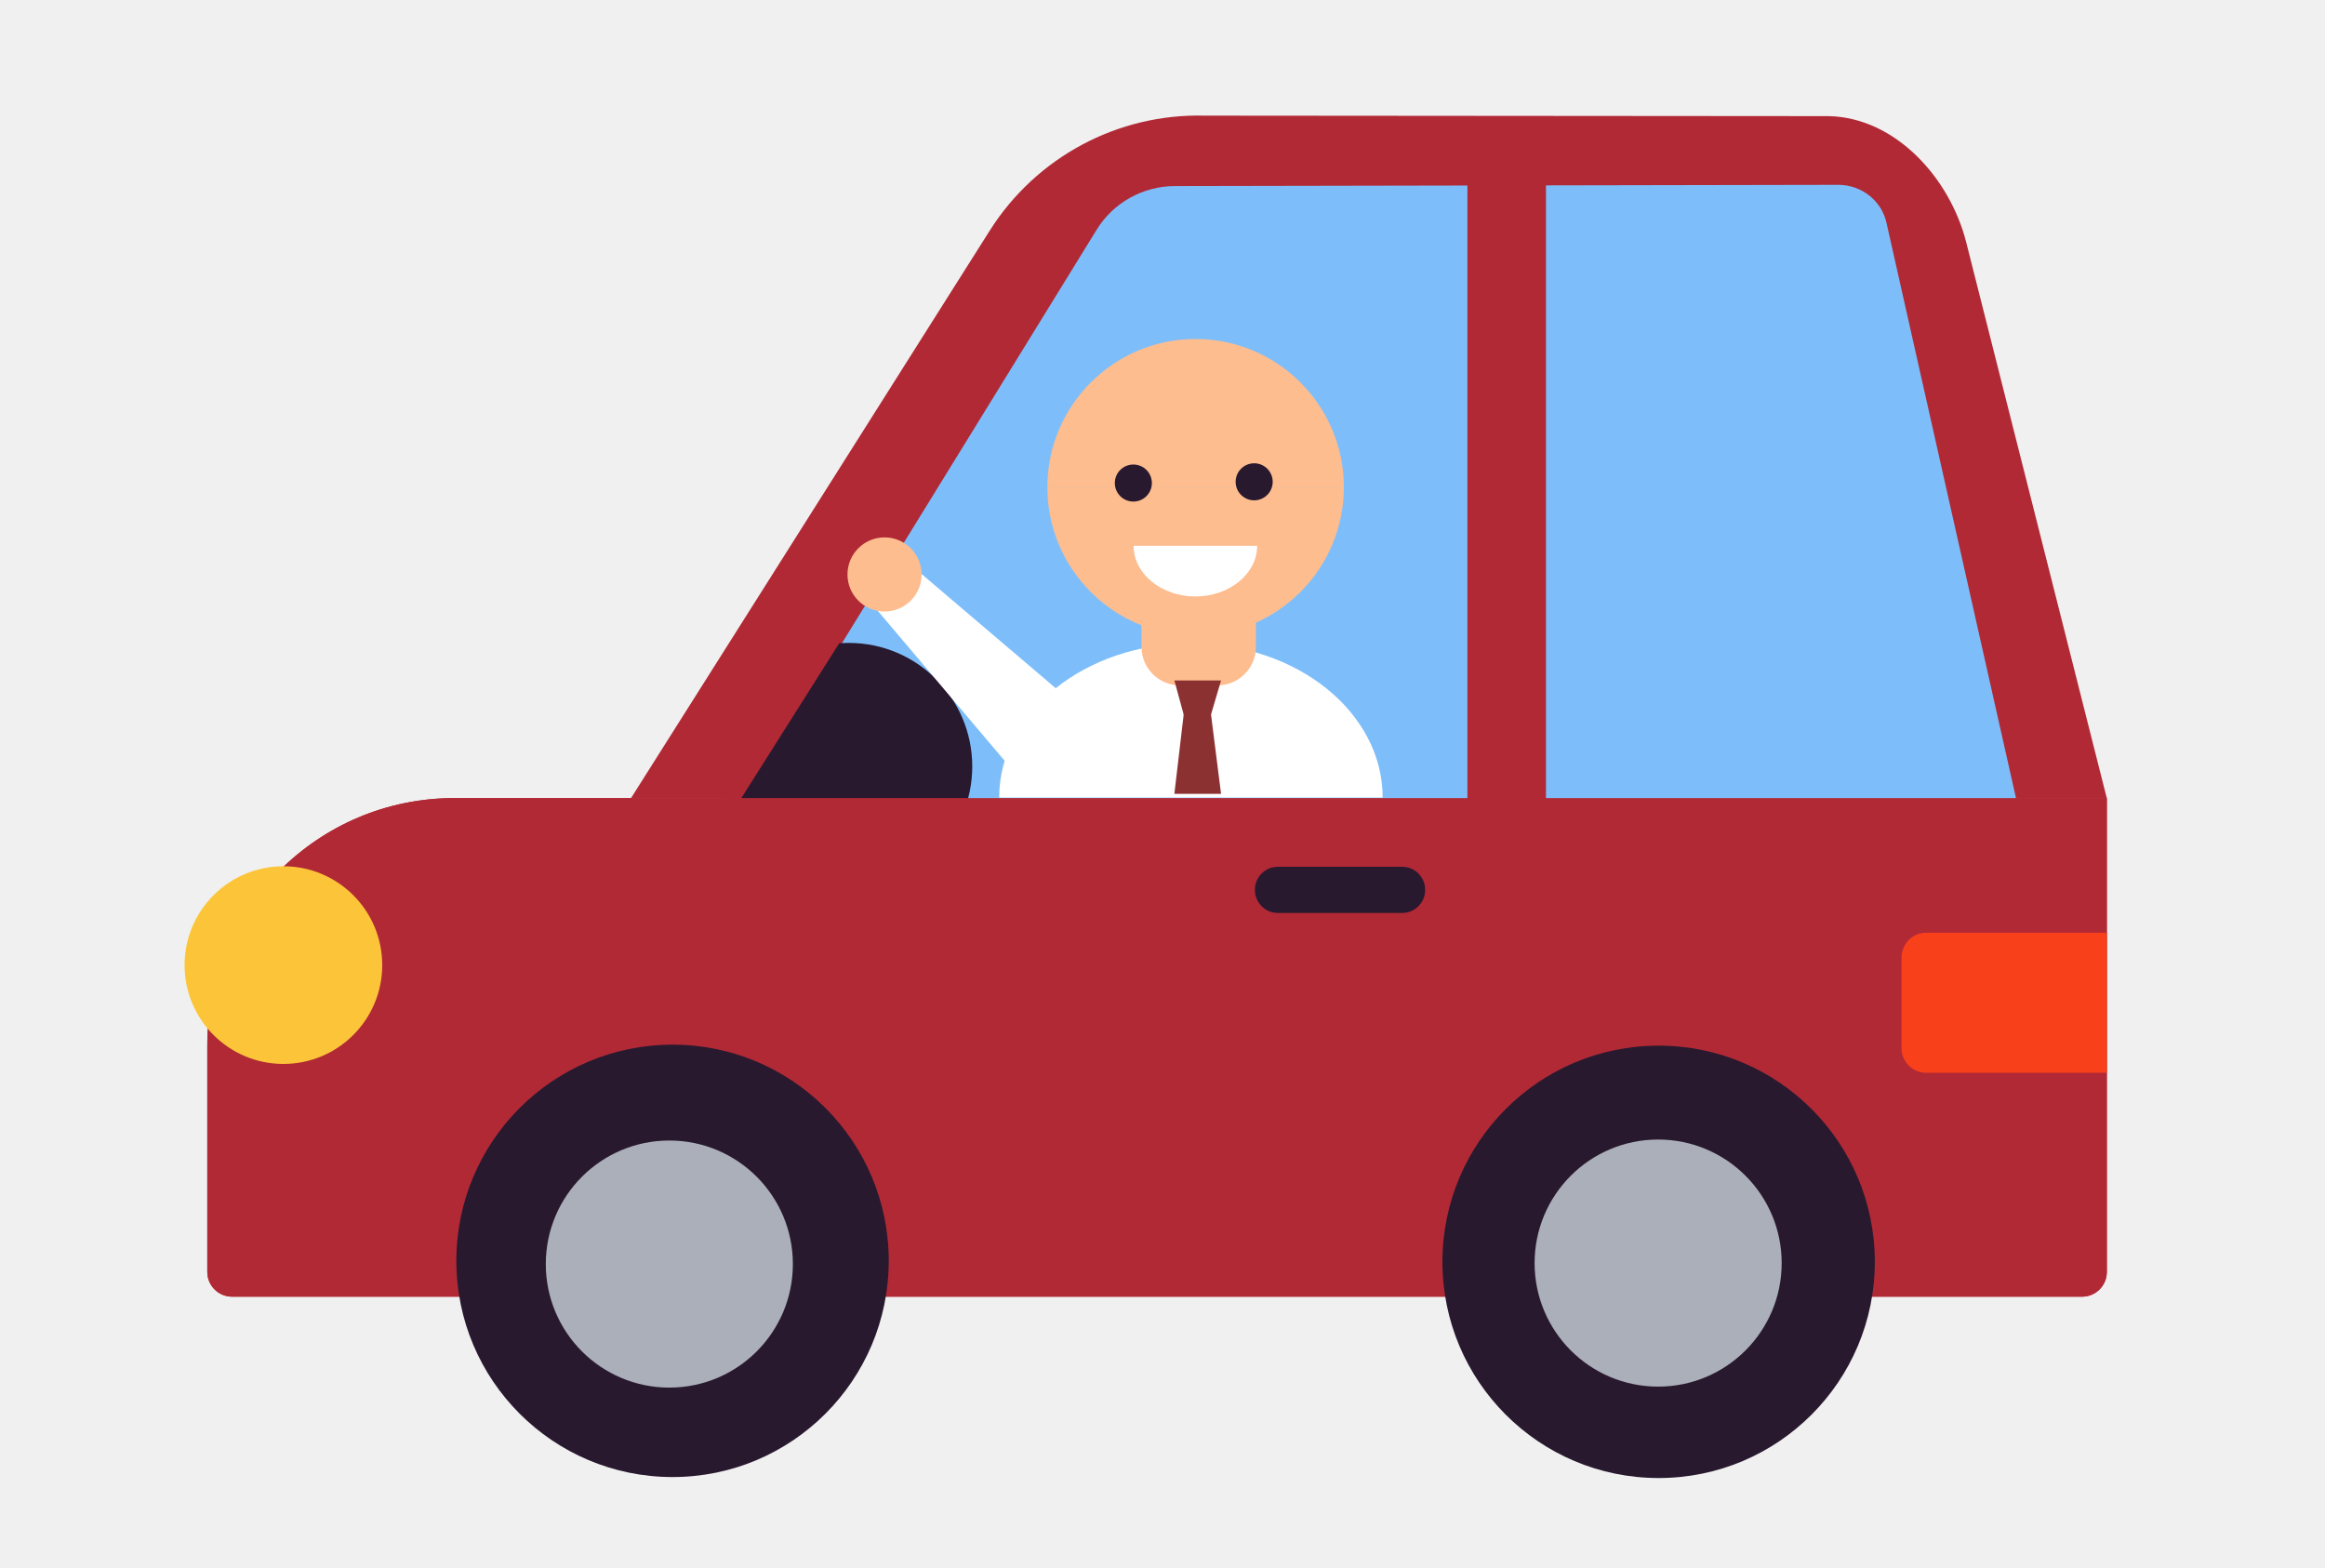
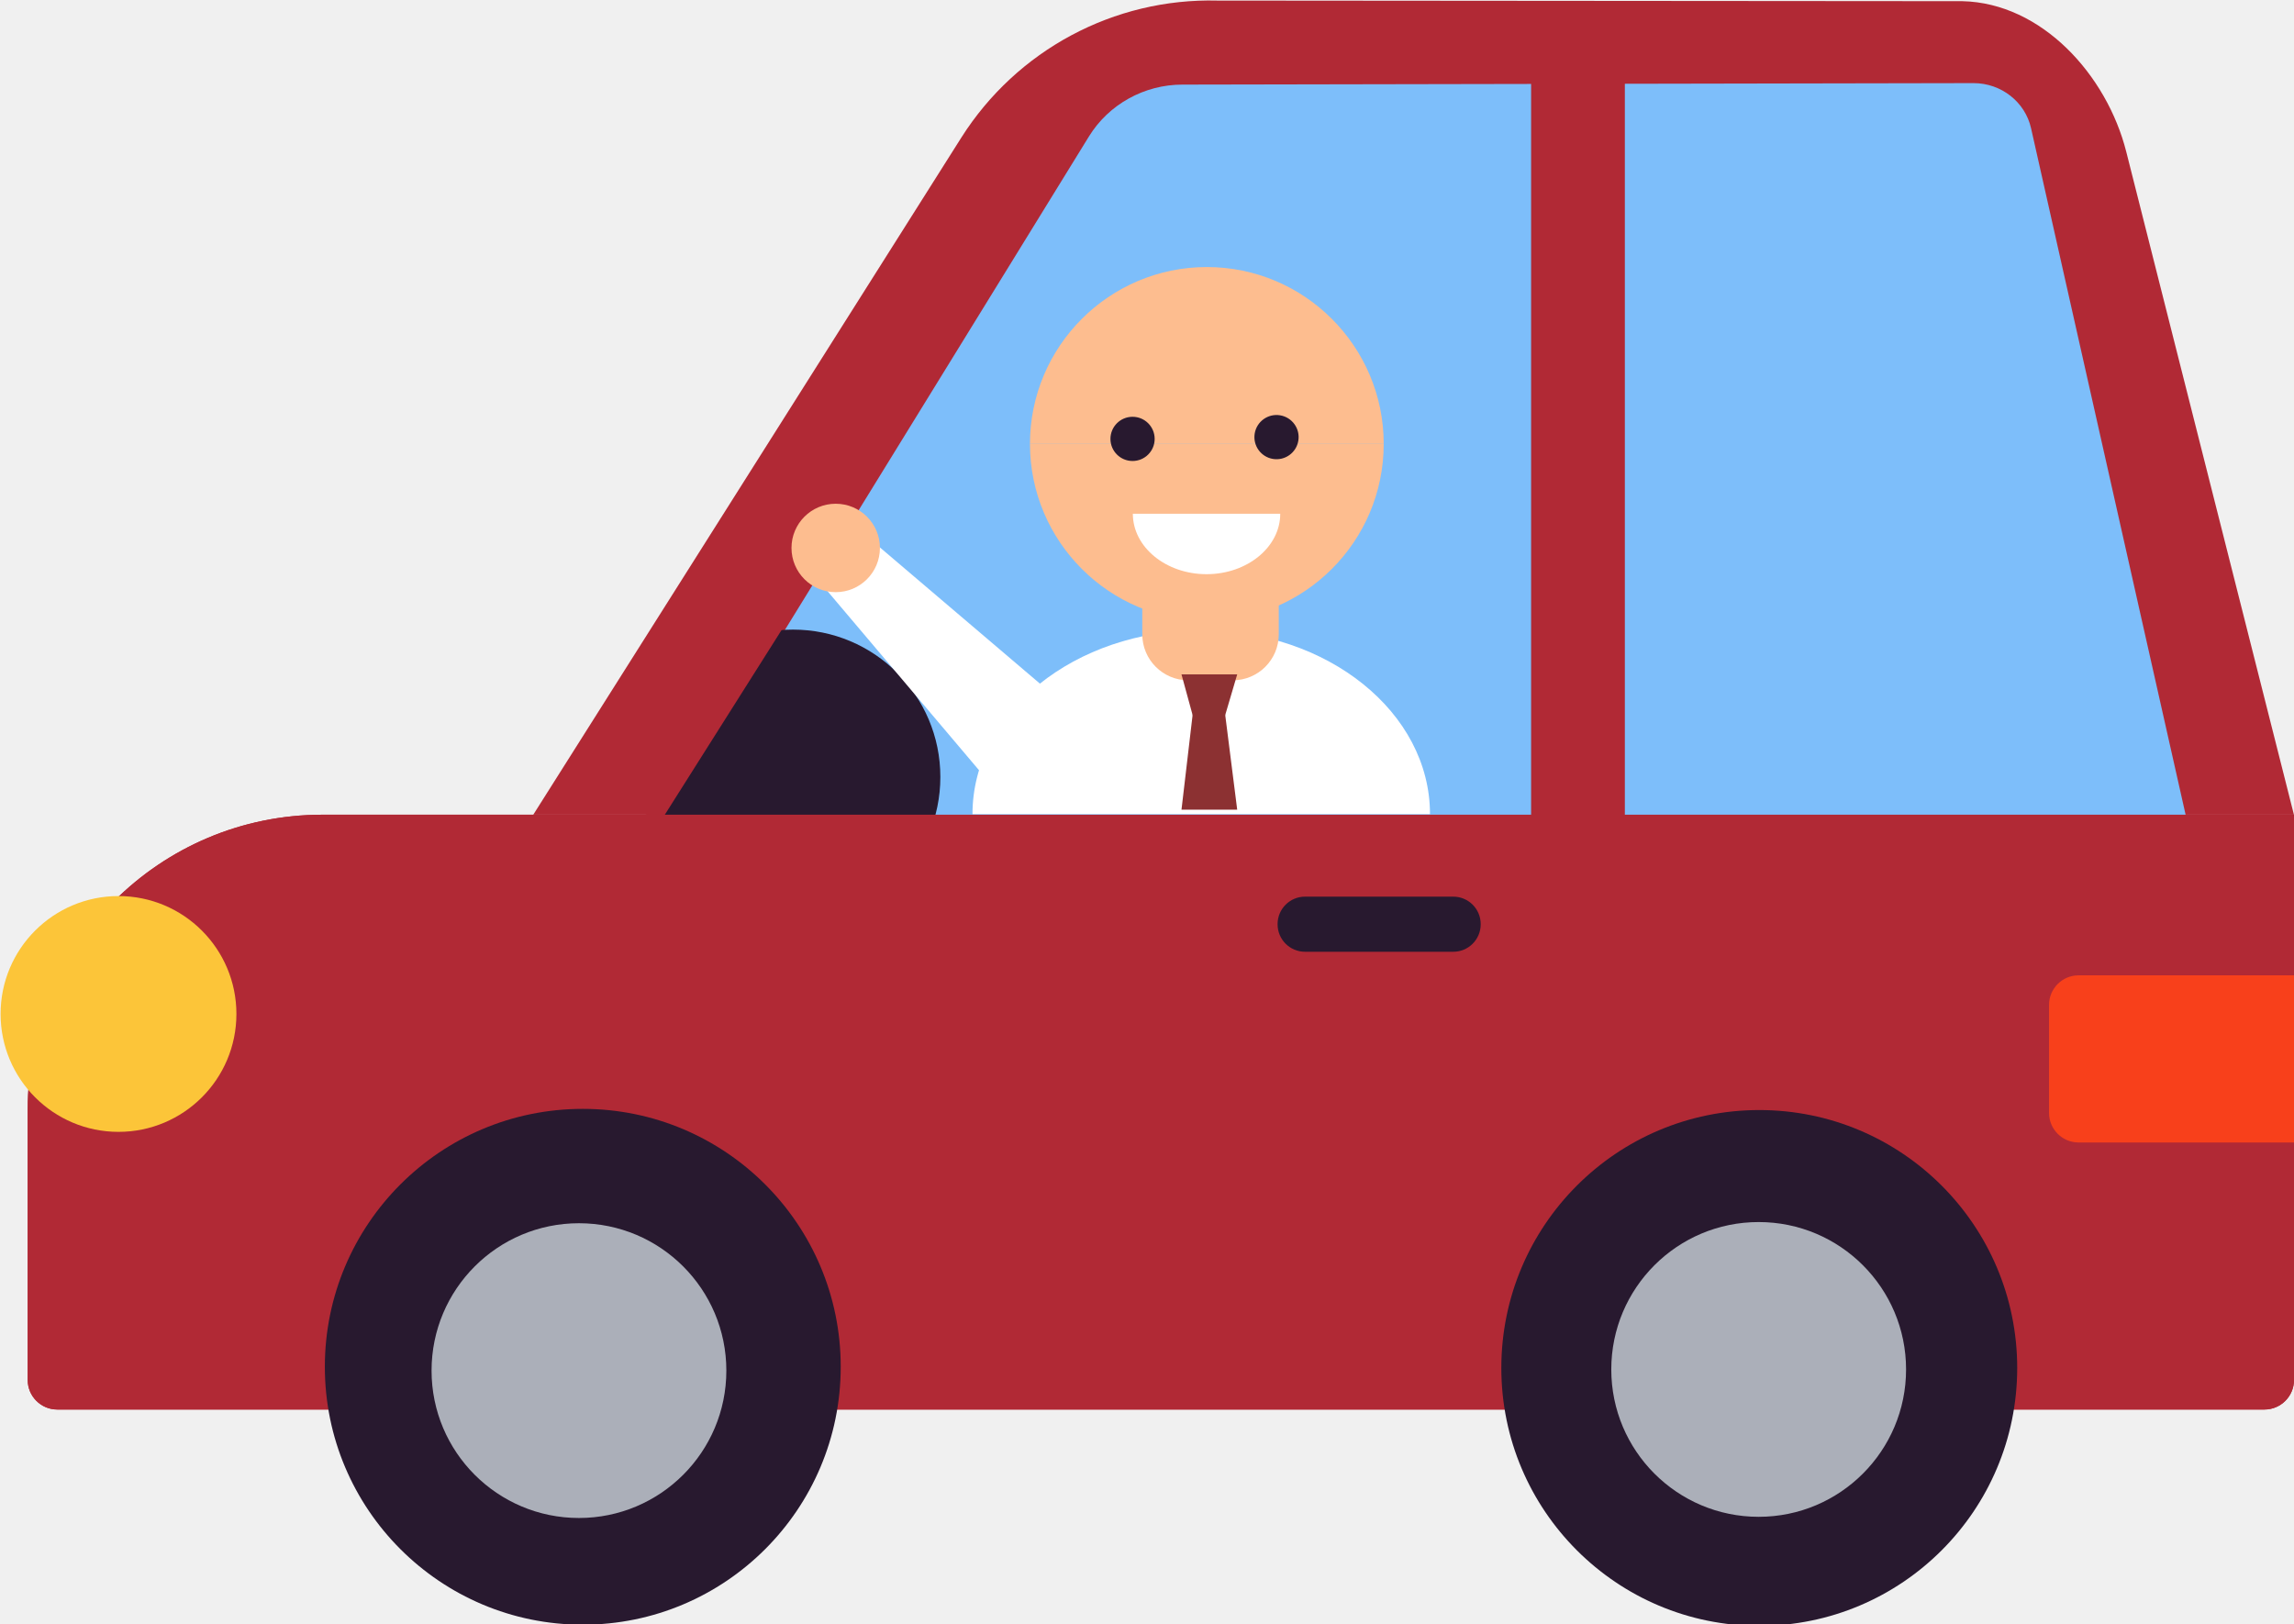
- <svg xmlns="http://www.w3.org/2000/svg" id="Layer_1" version="1.1" viewBox="0 0 941 634.4">
+ <svg xmlns="http://www.w3.org/2000/svg" id="Layer_1" version="1.1" viewBox="0 0 778.2 550.9">
  <defs>
    <style>
      .st0 {
        fill: #f8401b;
      }

      .st1 {
        fill: #fff;
      }

      .st2 {
        fill: #fdbd8f;
      }

      .st3 {
        fill: #8c3132;
      }

      .st4 {
        fill: #7dbefa;
      }

      .st5 {
        fill: #b12935;
      }

      .st6 {
        fill: #abafb9;
      }

      .st7 {
        fill: #fcc539;
      }

      .st8 {
        fill: #28192f;
      }
    </style>
  </defs>
-   <path class="st5" d="M183.9,323h668.8v191.8c0,5.5-4.5,10-10,10H93.9c-5.5,0-10-4.5-10-10v-91.8c0-55.2,44.8-100,100-100Z" />
-   <path class="st5" d="M852.7,323H255.4l145.2-229.7c18.8-29.7,51.8-47.4,86.9-46.5l252.7.2c26.9.6,49,25,55.6,51.1l56.9,225h0Z" />
-   <path class="st4" d="M816.2,324.2H301.4l142.5-231.3c6.7-10.9,18.8-17.6,31.7-17.6l268.4-.5c9.4,0,17.5,6.4,19.5,15.3l52.7,234.1Z" />
-   <circle class="st8" cx="343.5" cy="310.2" r="50" />
-   <path class="st5" d="M183.9,323h668.8v191.8c0,5.5-4.5,10-10,10H93.9c-5.5,0-10-4.5-10-10v-91.8c0-55.2,44.8-100,100-100Z" />
-   <rect class="st5" x="593.9" y="74.2" width="31.8" height="250.6" />
-   <circle class="st7" cx="114.7" cy="390.6" r="40" />
-   <circle class="st8" cx="671.3" cy="510.7" r="87.5" />
-   <circle class="st8" cx="272.2" cy="510.3" r="87.5" />
-   <circle class="st6" cx="270.9" cy="511.6" r="50" />
-   <circle class="st6" cx="671.1" cy="511.2" r="50" />
-   <path class="st0" d="M779.6,377.5h73.1v56.7h-73.1c-5.5,0-10-4.5-10-10v-36.7c0-5.5,4.5-10,10-10h0Z" />
-   <rect class="st5" x="254.3" y="246" width="122.5" height="36.5" transform="translate(-76.4 389.8) rotate(-57.7)" />
-   <rect class="st8" x="507.9" y="350.8" width="68.9" height="18.7" rx="9.3" ry="9.3" />
-   <path class="st1" d="M404.4,322.8c0-34.5,34.7-62.4,77.6-62.4s77.6,27.9,77.6,62.4" />
-   <path class="st2" d="M543.9,197.2c0,33.1-26.9,60-60,60s-60-26.9-60-60" />
-   <path class="st2" d="M423.9,197.2c0-33.1,26.9-60,60-60s60,26.9,60,60" />
-   <rect class="st2" x="462" y="233.2" width="46.3" height="44.2" rx="15.6" ry="15.6" />
-   <polygon class="st3" points="490.1 289.3 479.1 289.3 475.3 275.4 494.2 275.4 490.1 289.3" />
-   <polygon class="st3" points="490.1 288.9 479.1 288.9 475.3 321.3 494.2 321.3 490.1 288.9" />
-   <circle class="st8" cx="458.7" cy="195.5" r="7.5" />
-   <circle class="st8" cx="507.6" cy="195" r="7.5" />
-   <path class="st1" d="M508.8,220.9c0,11.3-11.2,20.5-25,20.5s-25-9.2-25-20.5" />
-   <polygon class="st1" points="435.7 285.7 410.5 312.5 354.4 246.2 368.5 228.5 435.7 285.7" />
-   <circle class="st2" cx="358" cy="232.5" r="15" />
+   <path class="st5" d="M109.4,276.4h668.8v191.8c0,5.5-4.5,10-10,10H19.4c-5.5,0-10-4.5-10-10v-91.8c0-55.2,44.8-100,100-100Z" />
+   <path class="st5" d="M778.2,276.4H180.9L326.1,46.7C344.9,17,377.9-.7,413,.2l252.7.2c26.9.6,49,25,55.6,51.1l56.9,225h0Z" />
+   <path class="st4" d="M741.7,277.6H226.9L369.4,46.3c6.7-10.9,18.8-17.6,31.7-17.6l268.4-.5c9.4,0,17.5,6.4,19.5,15.3l52.7,234.1Z" />
+   <circle class="st8" cx="269" cy="263.6" r="50" />
+   <path class="st5" d="M109.4,276.4h668.8v191.8c0,5.5-4.5,10-10,10H19.4c-5.5,0-10-4.5-10-10v-91.8c0-55.2,44.8-100,100-100Z" />
+   <rect class="st5" x="519.4" y="27.6" width="31.8" height="250.6" />
+   <circle class="st7" cx="40.2" cy="344" r="40" />
+   <circle class="st8" cx="596.8" cy="464.1" r="87.5" />
+   <circle class="st8" cx="197.7" cy="463.7" r="87.5" />
+   <circle class="st6" cx="196.4" cy="465" r="50" />
+   <circle class="st6" cx="596.6" cy="464.6" r="50" />
+   <path class="st0" d="M705.1,330.9h73.1v56.7h-73.1c-5.5,0-10-4.5-10-10v-36.7c0-5.5,4.5-10,10-10h0Z" />
+   <rect class="st5" x="179.8" y="199.4" width="122.5" height="36.5" transform="translate(-71.7 305.1) rotate(-57.7)" />
+   <rect class="st8" x="433.4" y="304.2" width="68.9" height="18.7" rx="9.3" ry="9.3" />
+   <path class="st1" d="M329.9,276.2c0-34.5,34.7-62.4,77.6-62.4s77.6,27.9,77.6,62.4" />
+   <path class="st2" d="M469.4,150.6c0,33.1-26.9,60-60,60s-60-26.9-60-60" />
+   <path class="st2" d="M349.4,150.6c0-33.1,26.9-60,60-60s60,26.9,60,60" />
+   <rect class="st2" x="387.5" y="186.6" width="46.3" height="44.2" rx="15.6" ry="15.6" />
+   <polygon class="st3" points="415.6 242.7 404.6 242.7 400.8 228.8 419.7 228.8 415.6 242.7" />
+   <polygon class="st3" points="415.6 242.3 404.6 242.3 400.8 274.7 419.7 274.7 415.6 242.3" />
+   <circle class="st8" cx="384.2" cy="148.9" r="7.5" />
+   <circle class="st8" cx="433.1" cy="148.4" r="7.5" transform="translate(217.3 552.1) rotate(-80.8)" />
+   <path class="st1" d="M434.3,174.3c0,11.3-11.2,20.5-25,20.5s-25-9.2-25-20.5" />
+   <polygon class="st1" points="361.2 239.1 336 265.9 279.9 199.6 294 181.9 361.2 239.1" />
+   <circle class="st2" cx="283.5" cy="185.9" r="15" />
</svg>
